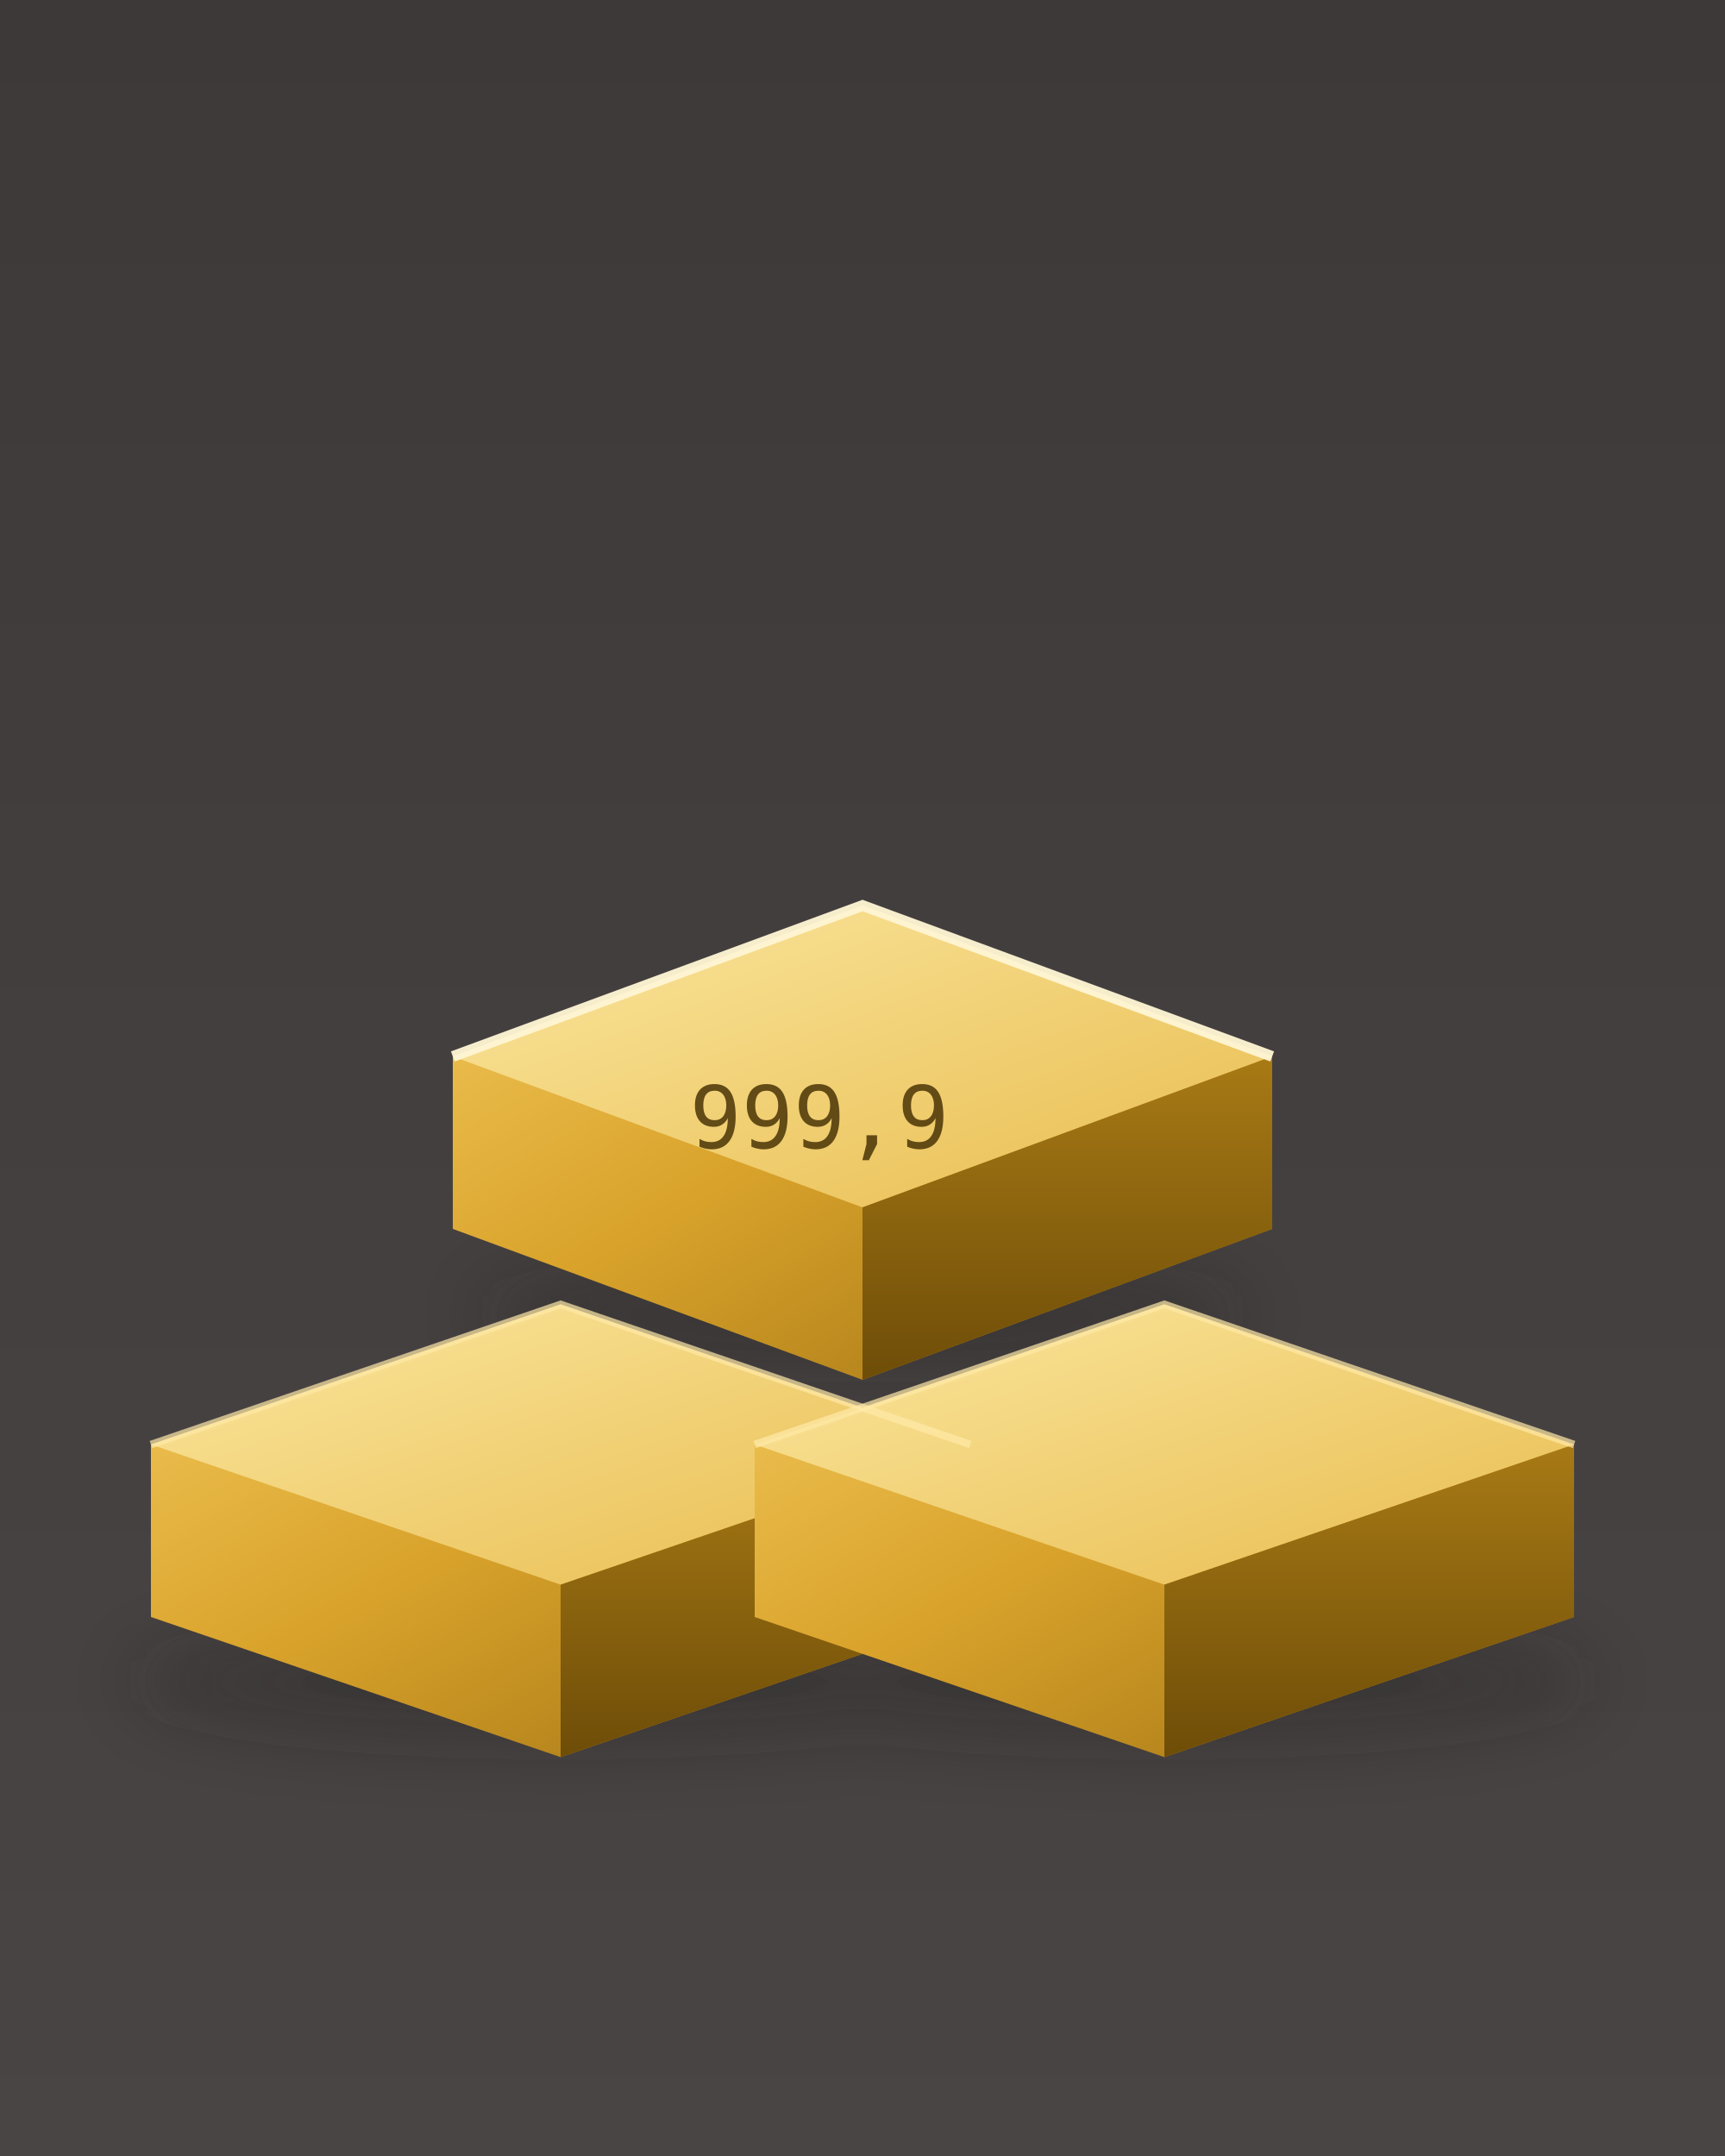
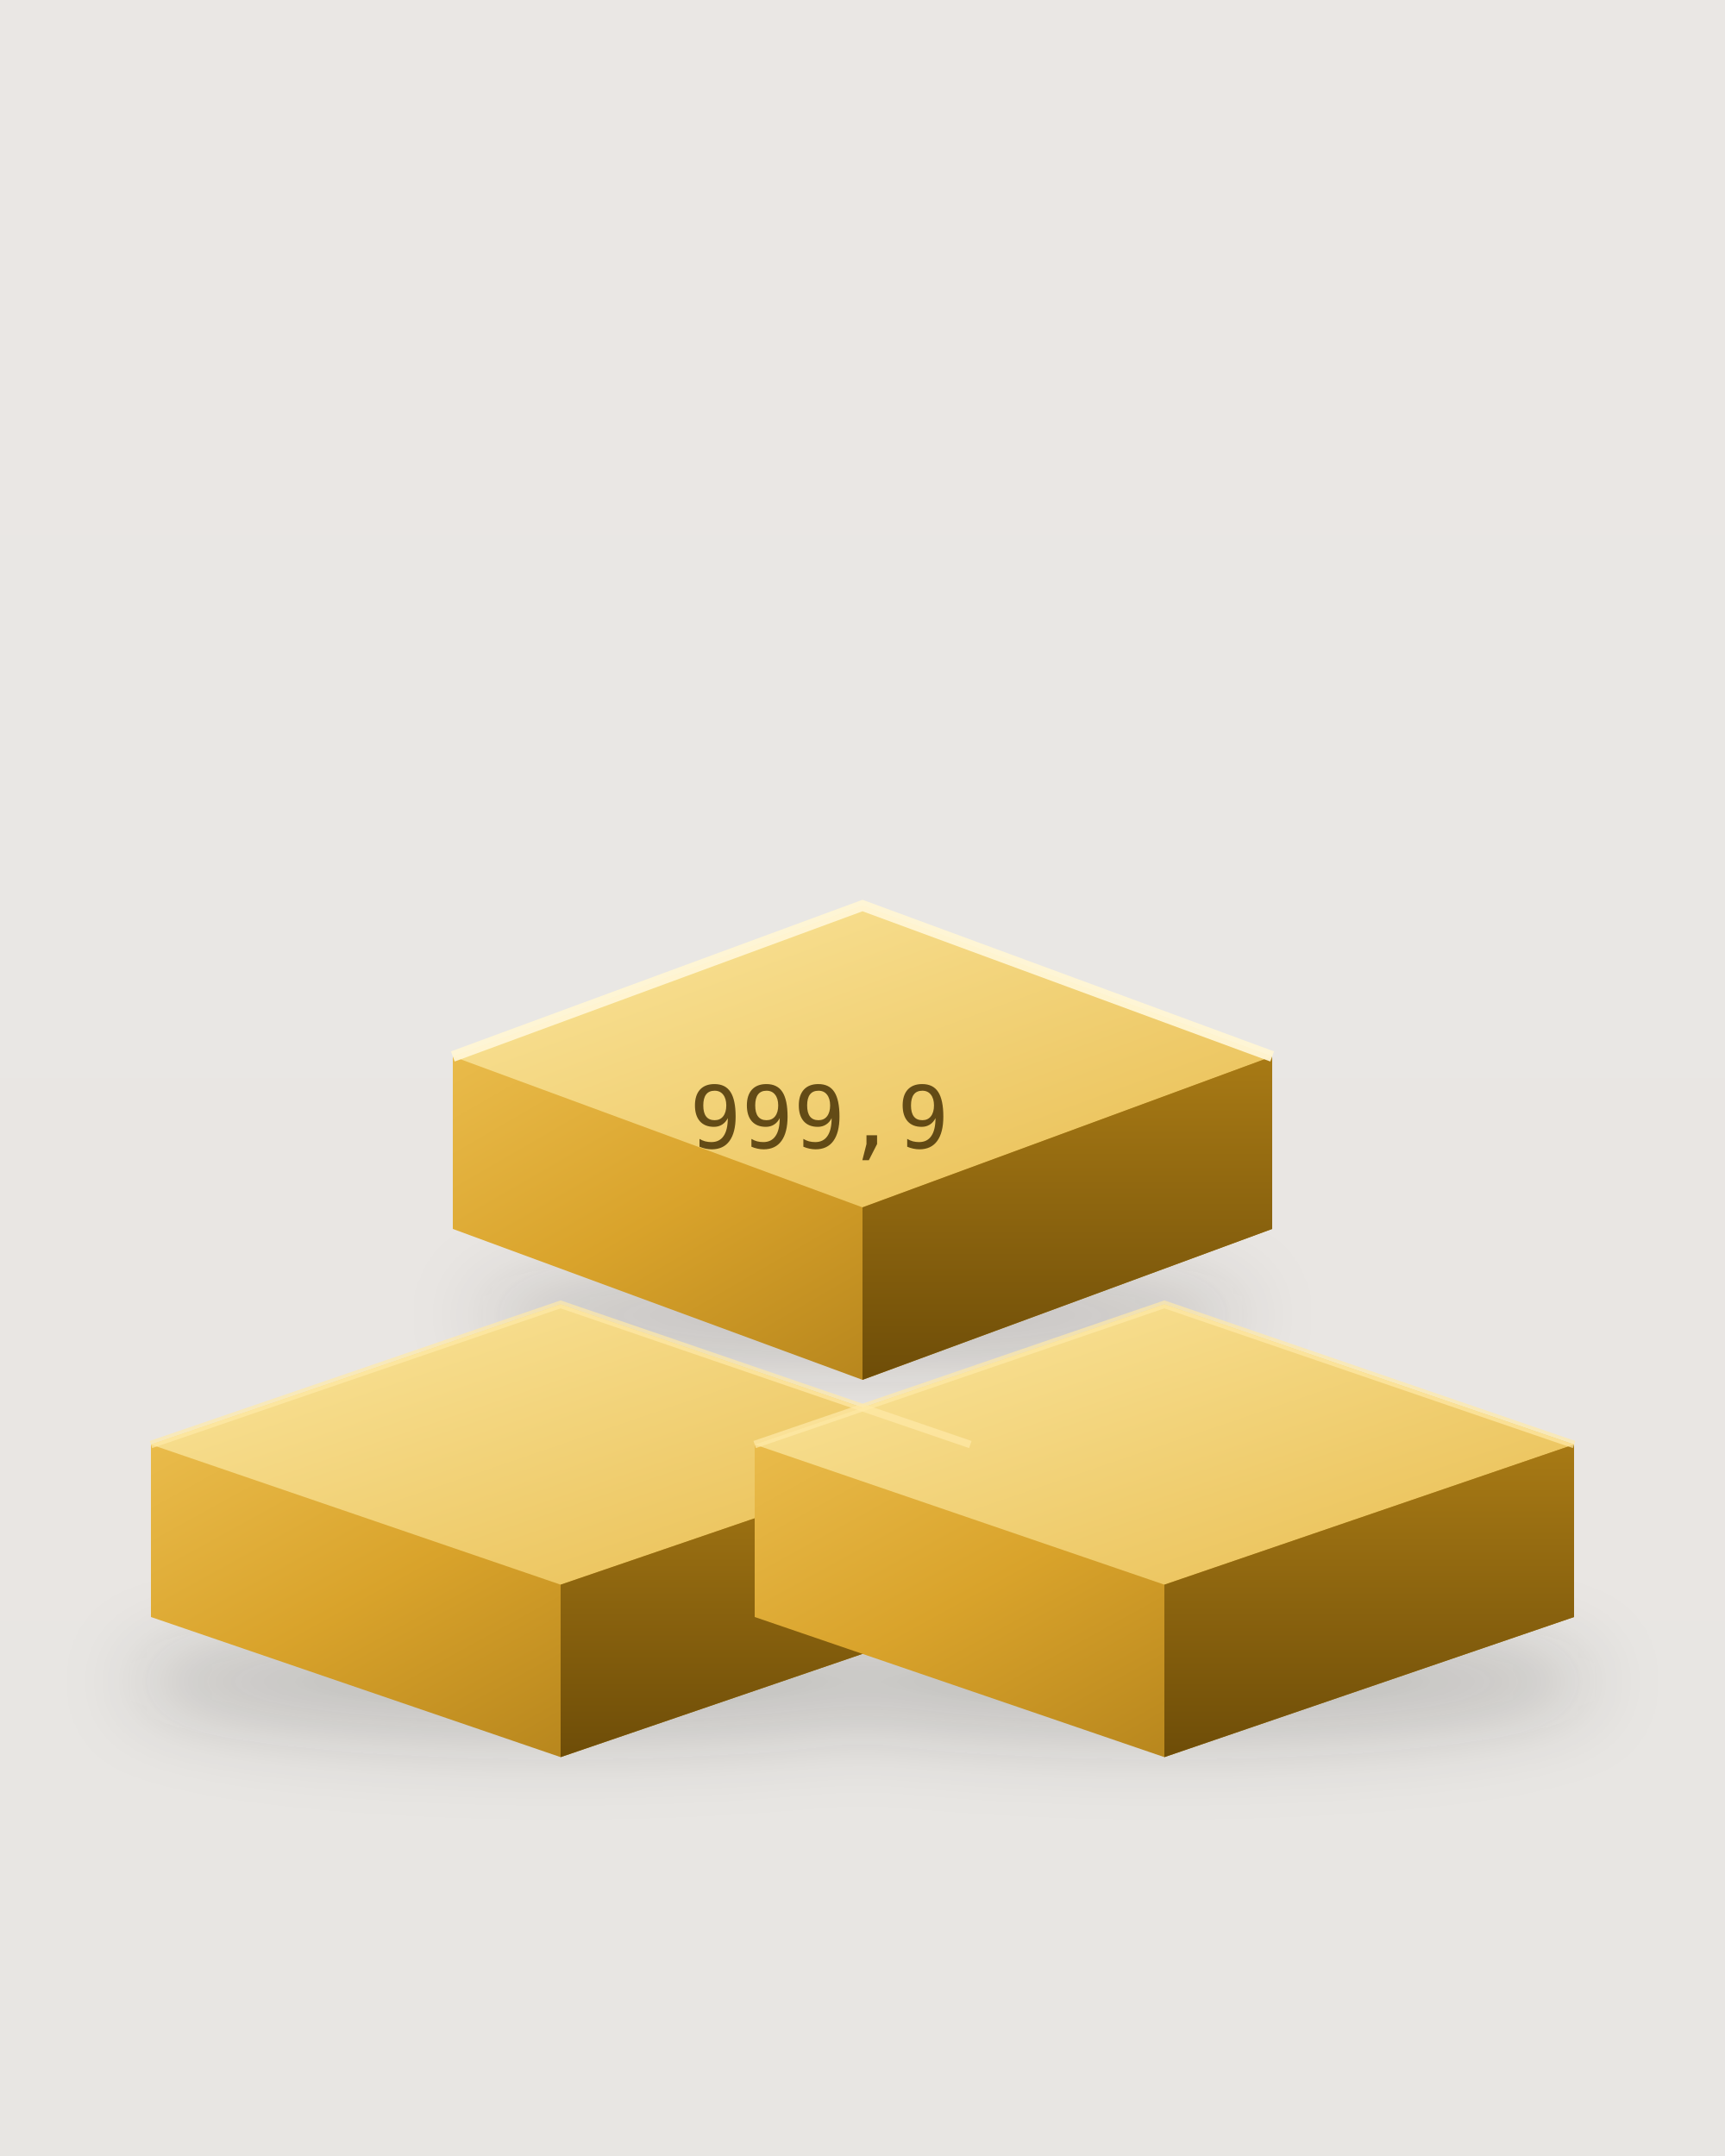
<svg xmlns="http://www.w3.org/2000/svg" viewBox="0 0 320 400" role="img" aria-label="Ilustrasi emas: batangan logam bertumpuk">
  <defs>
    <linearGradient id="gldFace" x1="0" y1="0" x2="1" y2="1">
      <stop offset="0" stop-color="#F2C85C" />
      <stop offset="0.45" stop-color="#D9A32B" />
      <stop offset="1" stop-color="#9C6F12" />
    </linearGradient>
    <linearGradient id="gldTop" x1="0" y1="0" x2="1" y2="1">
      <stop offset="0" stop-color="#FBE7A0" />
      <stop offset="1" stop-color="#E8BC4E" />
    </linearGradient>
    <linearGradient id="gldSide" x1="0" y1="0" x2="0" y2="1">
      <stop offset="0" stop-color="#A87A15" />
      <stop offset="1" stop-color="#6E4D08" />
    </linearGradient>
    <linearGradient id="gldBg" x1="0" y1="0" x2="0" y2="1">
-       <stop offset="0" stop-color="#3E3939" />
-       <stop offset="1" stop-color="#4A4545" />
+       <stop offset="0" stop-color="#EAE7E4" />
+       <stop offset="1" stop-color="#E8E6E3" />
    </linearGradient>
  </defs>
  <rect width="320" height="400" fill="url(#gldBg)" />
  <defs>
    <filter id="gldSoft" x="-25%" y="-60%" width="150%" height="220%">
      <feGaussianBlur stdDeviation="7" />
    </filter>
  </defs>
-   <g filter="url(#gldSoft)" fill="#141413" opacity="0.30">
+   <g filter="url(#gldSoft)" fill="#141413" opacity="0.18">
    <ellipse cx="104" cy="312" rx="80" ry="11" />
    <ellipse cx="216" cy="312" rx="80" ry="11" />
    <ellipse cx="160" cy="244" rx="72" ry="9" />
  </g>
  <g>
    <path d="M28 268 L104 242 L180 268 L180 300 L104 326 L28 300 Z" fill="url(#gldFace)" />
    <path d="M28 268 L104 242 L180 268 L104 294 Z" fill="url(#gldTop)" />
    <path d="M180 268 L180 300 L104 326 L104 294 Z" fill="url(#gldSide)" />
  </g>
  <g>
    <path d="M140 268 L216 242 L292 268 L292 300 L216 326 L140 300 Z" fill="url(#gldFace)" />
    <path d="M140 268 L216 242 L292 268 L216 294 Z" fill="url(#gldTop)" />
    <path d="M292 268 L292 300 L216 326 L216 294 Z" fill="url(#gldSide)" />
  </g>
  <g>
    <path d="M84 196 L160 168 L236 196 L236 228 L160 256 L84 228 Z" fill="url(#gldFace)" />
    <path d="M84 196 L160 168 L236 196 L160 224 Z" fill="url(#gldTop)" />
    <path d="M236 196 L236 228 L160 256 L160 224 Z" fill="url(#gldSide)" />
    <text x="152" y="213" text-anchor="middle" font-family="ui-monospace,monospace" font-size="16" font-weight="500" fill="#4A3406" opacity="0.85">999,9</text>
  </g>
  <path d="M84 196 L160 168 L236 196" fill="none" stroke="#FFF6D4" stroke-width="2" opacity="0.95" />
  <path d="M28 268 L104 242 L180 268" fill="none" stroke="#FFE9A8" stroke-width="1.4" opacity="0.7" />
  <path d="M140 268 L216 242 L292 268" fill="none" stroke="#FFE9A8" stroke-width="1.4" opacity="0.7" />
</svg>
